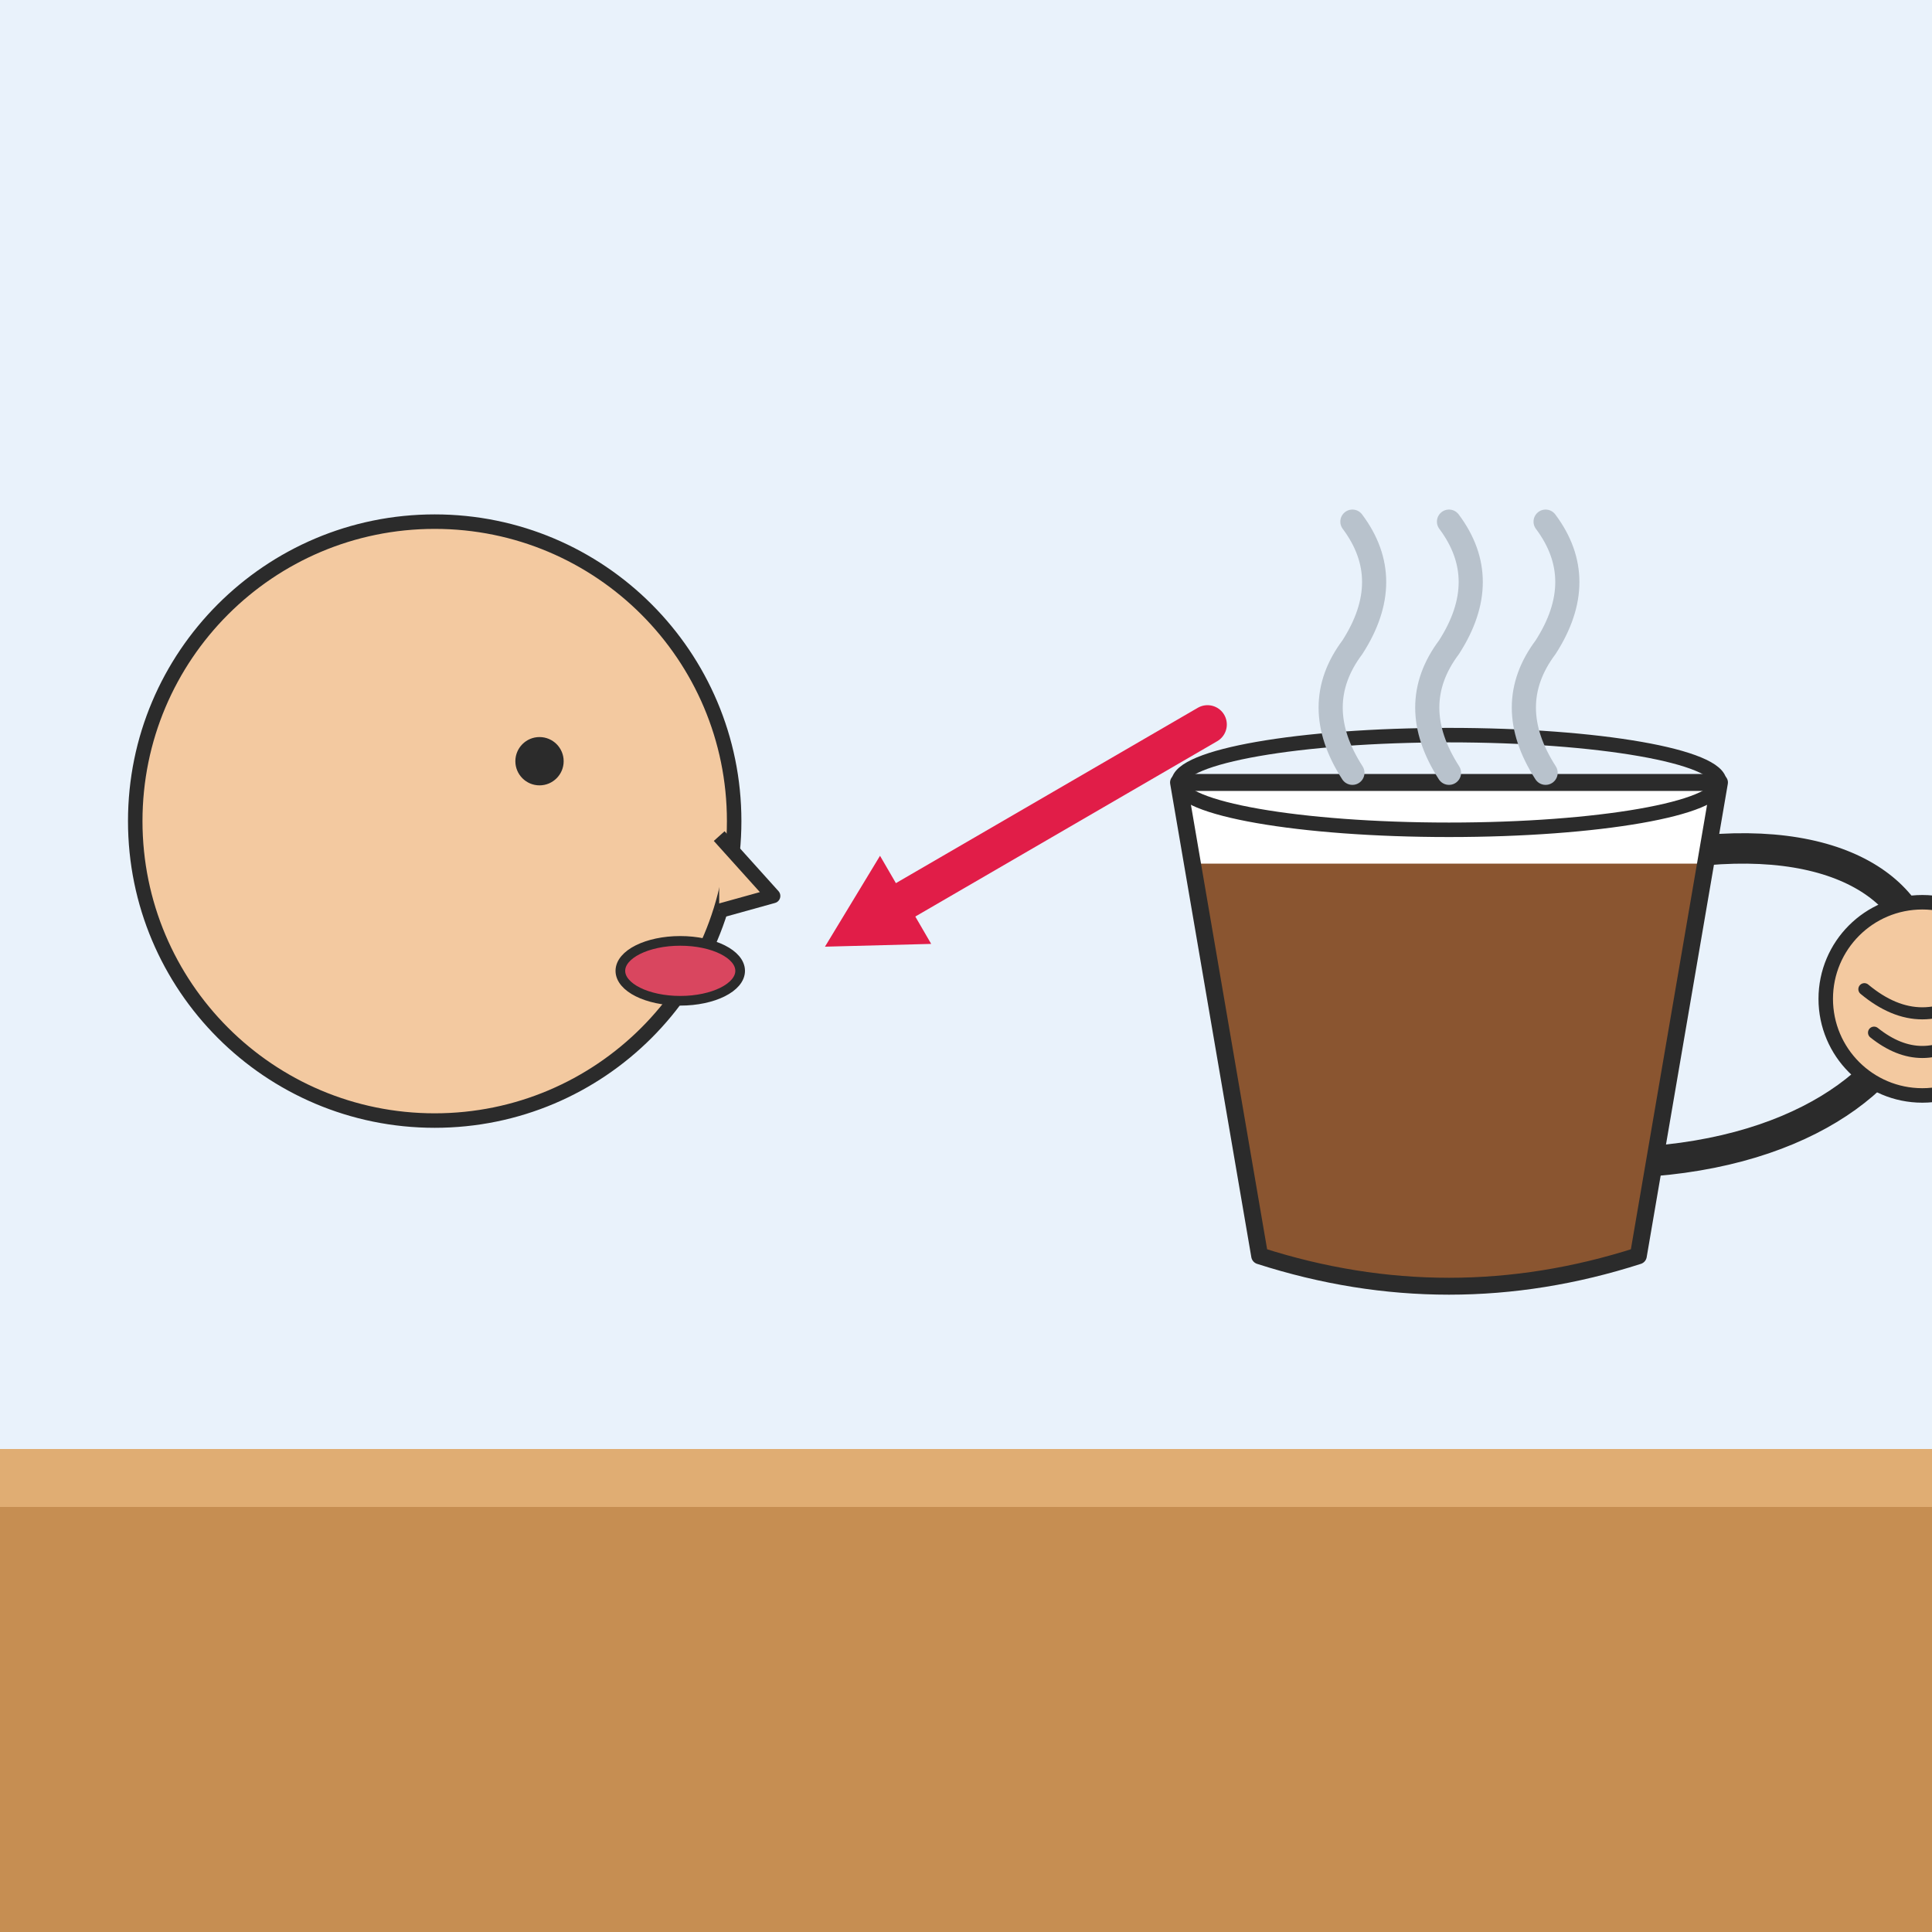
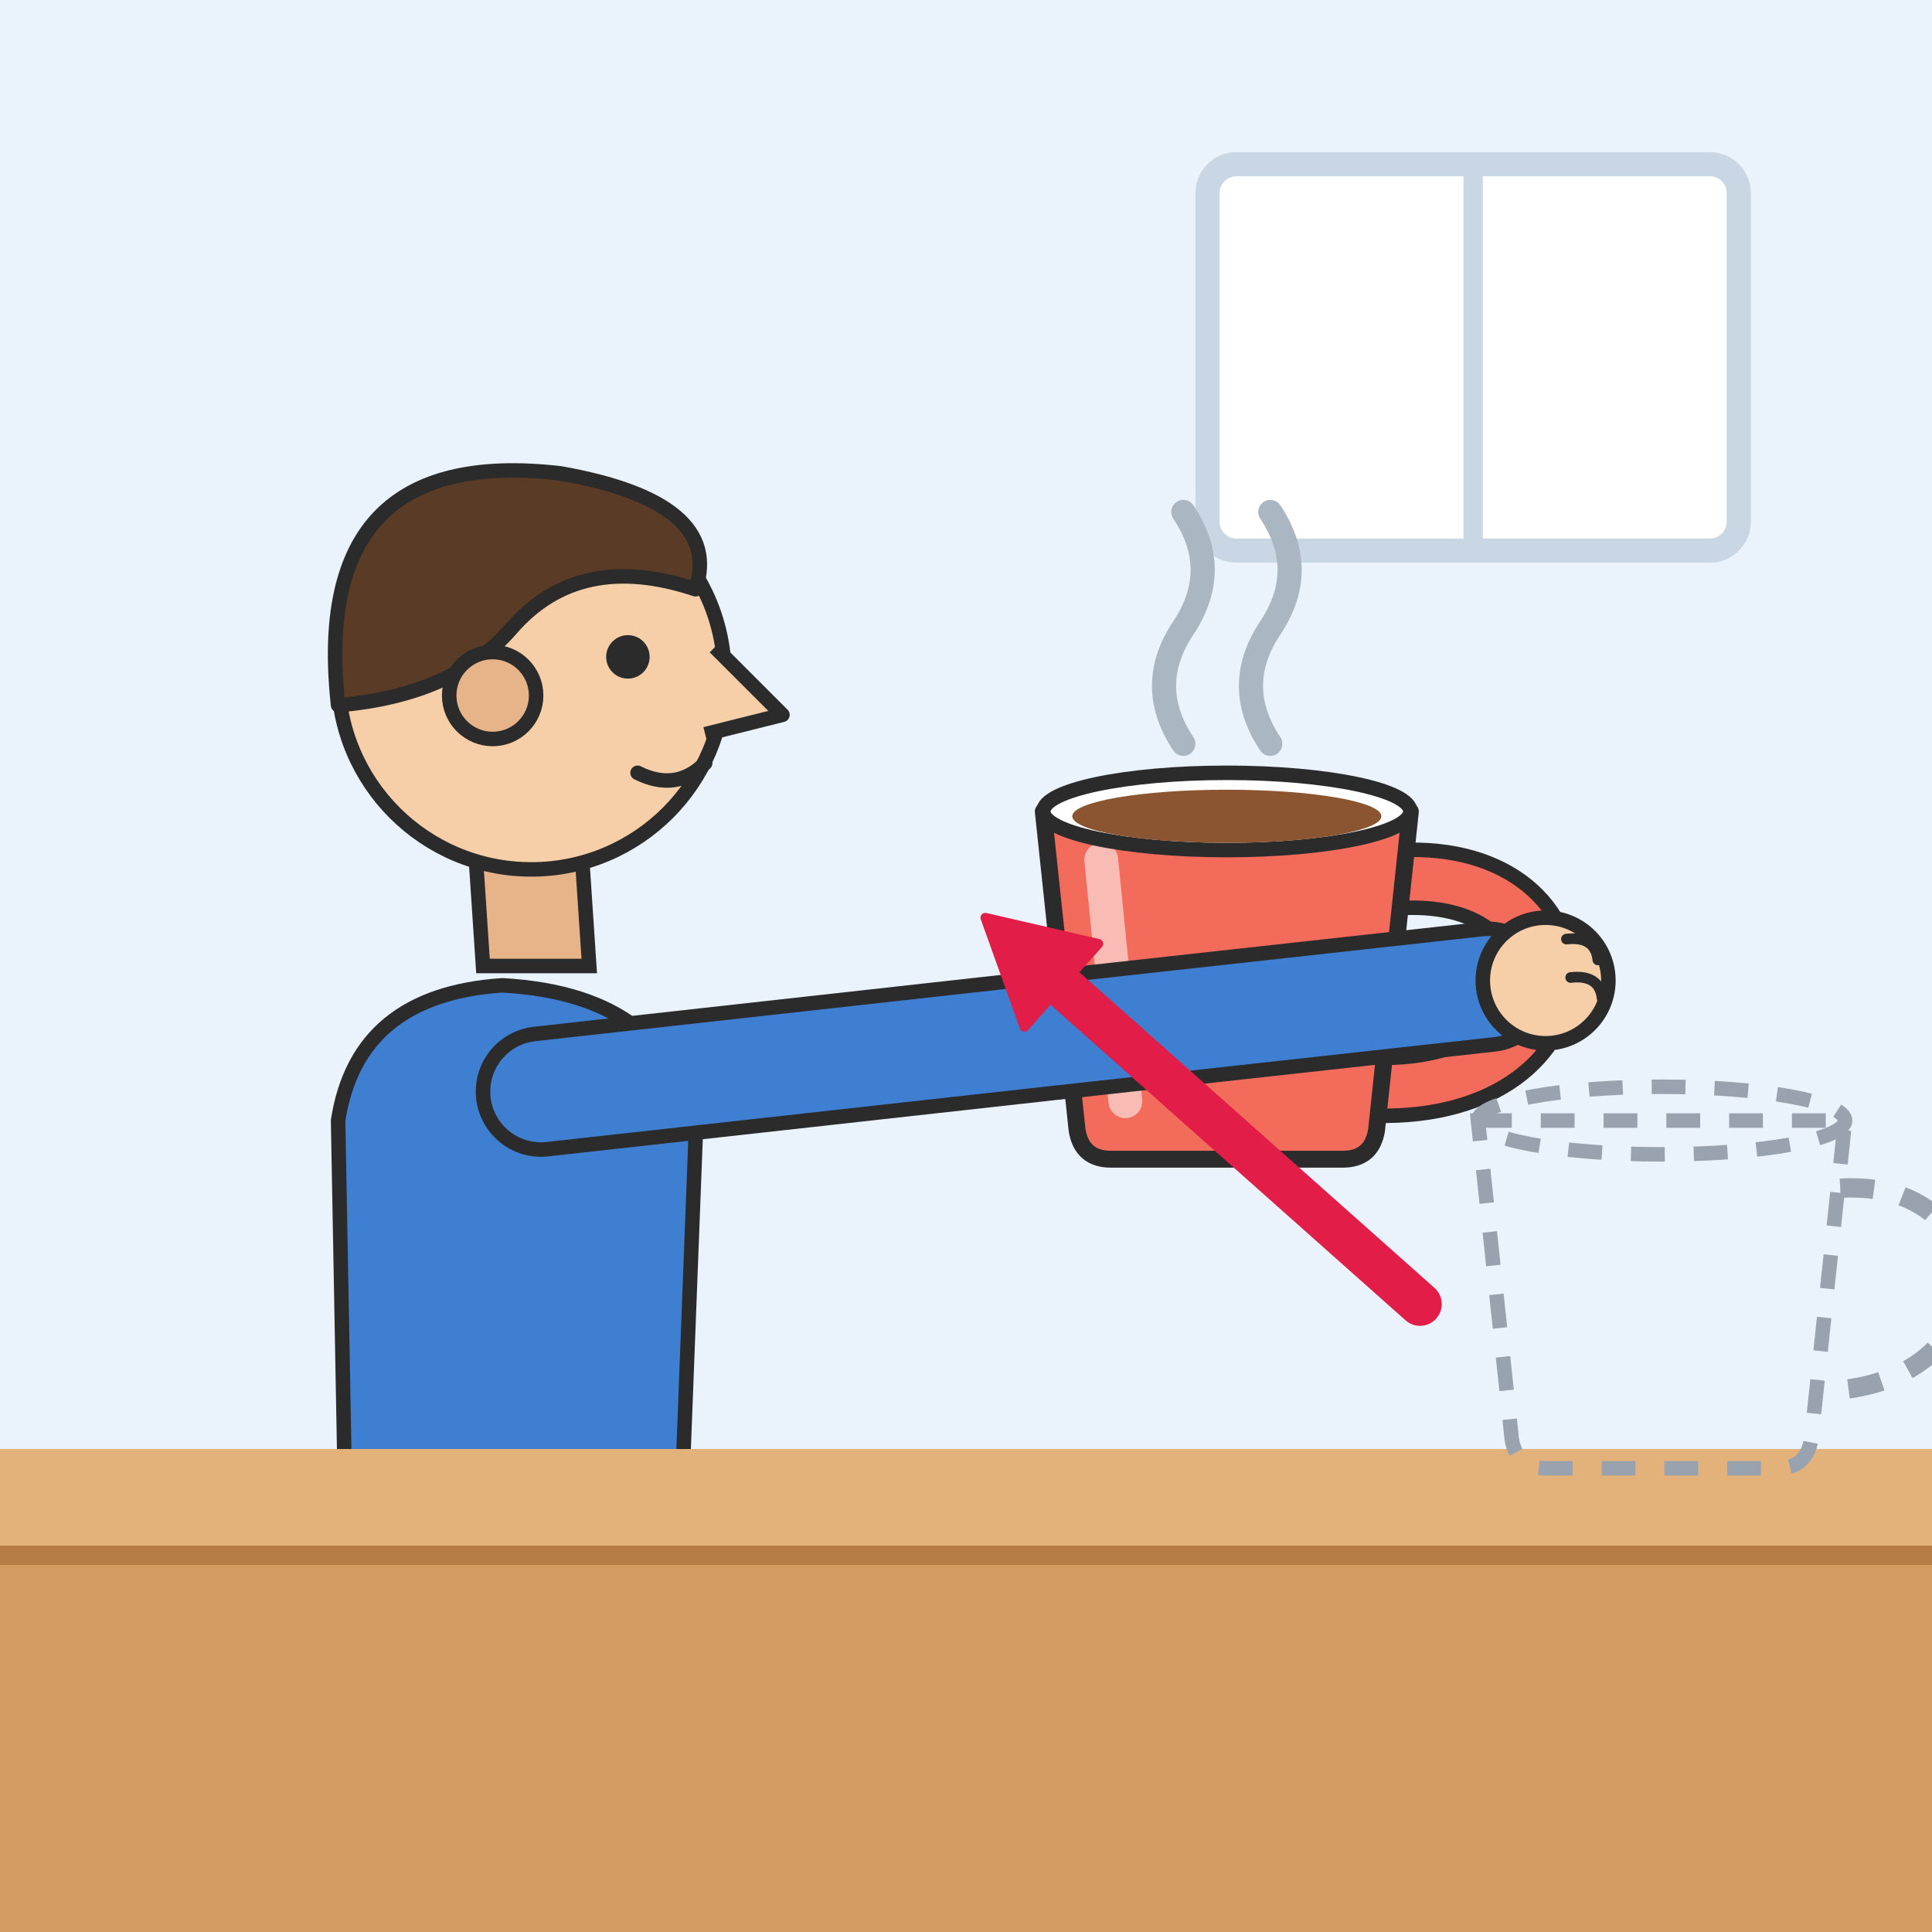
<svg xmlns="http://www.w3.org/2000/svg" viewBox="0 0 400 400" width="400" height="400">
-   <rect width="400" height="400" fill="#e9f2fb" />
-   <rect x="0" y="300" width="400" height="100" fill="#c68e52" />
-   <rect x="0" y="300" width="400" height="12" fill="#e0ad73" />
-   <circle cx="90" cy="170" r="62" fill="#f3c9a0" stroke="#2b2b2b" stroke-width="3" />
-   <path d="M28,162 q0,-55.8 62,-55.8 q55.8,0 62,43.4" fill="#6b4a2f" stroke="none" opacity="0.0" />
-   <circle cx="111.7" cy="157.6" r="5" fill="#2b2b2b" />
-   <path d="M148.9,173.1 l11.16,12.4 l-11.16,3.1" fill="#f3c9a0" stroke="#2b2b2b" stroke-width="3" stroke-linejoin="round" />
-   <ellipse cx="140.84" cy="201.0" rx="12.4" ry="6.2" fill="#d9465f" stroke="#2b2b2b" stroke-width="2" />
-   <clipPath id="c34">
-     <path d="M-40,-70 L40,-70 L28,0 Q0,9 -28,0 Z" transform="translate(300,260) rotate(0) scale(1.4,1.4)" />
+   <rect width="400" height="400" fill="#eaf3fb" />
+   <rect x="250" y="34" width="110" height="80" rx="6" fill="#fff" stroke="#c9d6e3" stroke-width="5" />
+   <line x1="305" y1="34" x2="305" y2="114" stroke="#c9d6e3" stroke-width="4" />
+   <path d="M98,170 L100,200 L122,200 L120,170 Z" fill="#e7b48a" stroke="#2b2b2b" stroke-width="3" />
+   <path d="M72,340 L70,232 Q74,206 104,204 Q140,206 144,236 L140,340 Z" fill="#3f7fd1" stroke="#2b2b2b" stroke-width="3" stroke-linejoin="round" />
+   <g transform="rotate(0 110 170)">
+     <circle cx="110" cy="140" r="40" fill="#f6cfa8" stroke="#2b2b2b" stroke-width="3" />
+     <path d="M148,134 L162,148 L146,152" fill="#f6cfa8" stroke="#2b2b2b" stroke-width="3" stroke-linejoin="round" />
+     <path d="M70,146 Q64,92 116,98 Q150,104 144,122 Q120,114 106,130 Q94,144 70,146 Z" fill="#5a3b25" stroke="#2b2b2b" stroke-width="3" stroke-linejoin="round" />
+     <circle cx="102" cy="144" r="9" fill="#e7b48a" stroke="#2b2b2b" stroke-width="3" />
+     <circle cx="130" cy="136" r="4.5" fill="#2b2b2b" />
+     <path d="M132,160 Q140,164 146,158" fill="none" stroke="#2b2b2b" stroke-width="3" stroke-linecap="round" />
+   </g>
+   <rect x="0" y="300" width="400" height="22" fill="#e3b27a" />
+   <rect x="0" y="322" width="400" height="78" fill="#d39b5f" />
+   <line x1="0" y1="322" x2="400" y2="322" stroke="#b57d45" stroke-width="4" />
+   <clipPath id="u1">
+     <path d="M-38,-72 L38,-72 L31,-6 Q30,0 24,0 L-24,0 Q-30,0 -31,-6 Z" transform="translate(254.0,240.0) rotate(0) scale(1.0,1.0)" />
  </clipPath>
-   <g transform="translate(300,260) rotate(0) scale(1.4,1.4)">
-     <path d="M38,-60 C84,-64 80,-18 30,-14" fill="none" stroke="#2b2b2b" stroke-width="4.5" stroke-linecap="round" />
-     <path d="M-40,-70 L40,-70 L28,0 Q0,9 -28,0 Z" fill="#fff" />
+   <g transform="translate(254.0,240.0) rotate(0) scale(1.0,1.0)">
+     <path d="M36,-58 C76,-60 76,-14 31,-15" fill="none" stroke="#2b2b2b" stroke-width="15.00" stroke-linecap="round" />
+     <path d="M36,-58 C76,-60 76,-14 31,-15" fill="none" stroke="#f26b5b" stroke-width="9.00" stroke-linecap="round" />
+     <path d="M-38,-72 L38,-72 L31,-6 Q30,0 24,0 L-24,0 Q-30,0 -31,-6 Z" fill="#f26b5b" />
+     <path d="M-26,-62 L-21,-12" stroke="#fff" stroke-opacity=".55" stroke-width="7" stroke-linecap="round" />
  </g>
-   <rect x="174.0" y="178.8" width="252" height="280.0" fill="#8a5530" clip-path="url(#c34)" />
-   <g transform="translate(300,260) rotate(0) scale(1.4,1.4)">
-     <path d="M-40,-70 L40,-70 L28,0 Q0,9 -28,0 Z" fill="none" stroke="#2b2b2b" stroke-width="2.5" stroke-linejoin="round" />
-     <ellipse cx="0" cy="-70" rx="40" ry="7" fill="none" stroke="#2b2b2b" stroke-width="2.143" />
+   <g transform="translate(254.0,240.0) rotate(0) scale(1.0,1.0)">
+     <path d="M-38,-72 L38,-72 L31,-6 Q30,0 24,0 L-24,0 Q-30,0 -31,-6 Z" fill="none" stroke="#2b2b2b" stroke-width="3.50" stroke-linejoin="round" />
+     <ellipse cx="0" cy="-72" rx="38" ry="8" fill="#fff" stroke="#2b2b2b" stroke-width="3.00" />
+     <ellipse cx="0" cy="-71" rx="32" ry="5.5" fill="#8a5530" />
  </g>
-   <line x1="421.428" y1="201.594" x2="886.094" y2="98.335" stroke="#2b2b2b" stroke-width="42.0" stroke-linecap="round" />
-   <line x1="468.285" y1="191.181" x2="886.094" y2="98.335" stroke="#4f7cc2" stroke-width="36.0" stroke-linecap="round" />
-   <line x1="421.428" y1="201.594" x2="468.285" y2="191.181" stroke="#f3c9a0" stroke-width="36.0" stroke-linecap="butt" />
-   <circle cx="398.0" cy="206.8" r="20.0" fill="#f3c9a0" stroke="#2b2b2b" stroke-width="3" />
-   <path d="M386.0,204.8 q12.0,10.0 24.0,0 M388.0,213.8 q10.0,8.0 20.0,0" fill="none" stroke="#2b2b2b" stroke-width="2.5" stroke-linecap="round" />
-   <line x1="250" y1="150" x2="186.019" y2="187.161" stroke="#e11d48" stroke-width="8" stroke-linecap="round" />
-   <polygon points="170.8,196.0 182.198,177.183 192.792,195.424" fill="#e11d48" />
-   <path d="M280.0,160 q-9,-14 0,-26 q9,-14 0,-26" fill="none" stroke="#b8c2cc" stroke-width="5" stroke-linecap="round" />
-   <path d="M300.0,160 q-9,-14 0,-26 q9,-14 0,-26" fill="none" stroke="#b8c2cc" stroke-width="5" stroke-linecap="round" />
-   <path d="M320.0,160 q-9,-14 0,-26 q9,-14 0,-26" fill="none" stroke="#b8c2cc" stroke-width="5" stroke-linecap="round" />
+   <path d="M112.0,226.0 L217.4,214.3 L308.1,204.3" fill="none" stroke="#2b2b2b" stroke-width="27" stroke-linecap="round" stroke-linejoin="round" />
+   <path d="M112.0,226.0 L217.4,214.3 L308.1,204.3" fill="none" stroke="#3f7fd1" stroke-width="21" stroke-linecap="round" stroke-linejoin="round" />
+   <circle cx="320.0" cy="203.0" r="13.0" fill="#f6cfa8" stroke="#2b2b2b" stroke-width="3" />
+   <g transform="translate(323.2,202.6) rotate(-6.309957)">
+     <path d="M2,-8 q6,0 6,5 M2,0 q6,0 6,5" fill="none" stroke="#2b2b2b" stroke-width="2.2" stroke-linecap="round" />
+   </g>
+   <g transform="translate(344.0,304.0) rotate(0) scale(1.0,1.0)" fill="none" stroke="#98a3af" stroke-width="3.00" stroke-dasharray="7 6">
+     <path d="M37,-58 C72,-60 72,-16 32,-16" stroke-width="4.00" />
+     <path d="M-38,-72 L38,-72 L31,-6 Q30,0 24,0 L-24,0 Q-30,0 -31,-6 Z" />
+     <ellipse cx="0" cy="-72" rx="38" ry="7" />
+   </g>
+   <line x1="294.0" y1="270.0" x2="216.6" y2="201.2" stroke="#e11d48" stroke-width="9" stroke-linecap="round" />
+   <polygon points="204.0,190.0 227.4,195.4 212.1,212.6" fill="#e11d48" stroke="#e11d48" stroke-width="2" stroke-linejoin="round" />
+   <path d="M245.0,154.0 q-8,-12.0 0,-24.0 q8,-12.0 0,-24.0" fill="none" stroke="#aab6c2" stroke-width="5" stroke-linecap="round" />
+   <path d="M263.0,154.0 q-8,-12.0 0,-24.0 q8,-12.0 0,-24.0" fill="none" stroke="#aab6c2" stroke-width="5" stroke-linecap="round" />
</svg>
